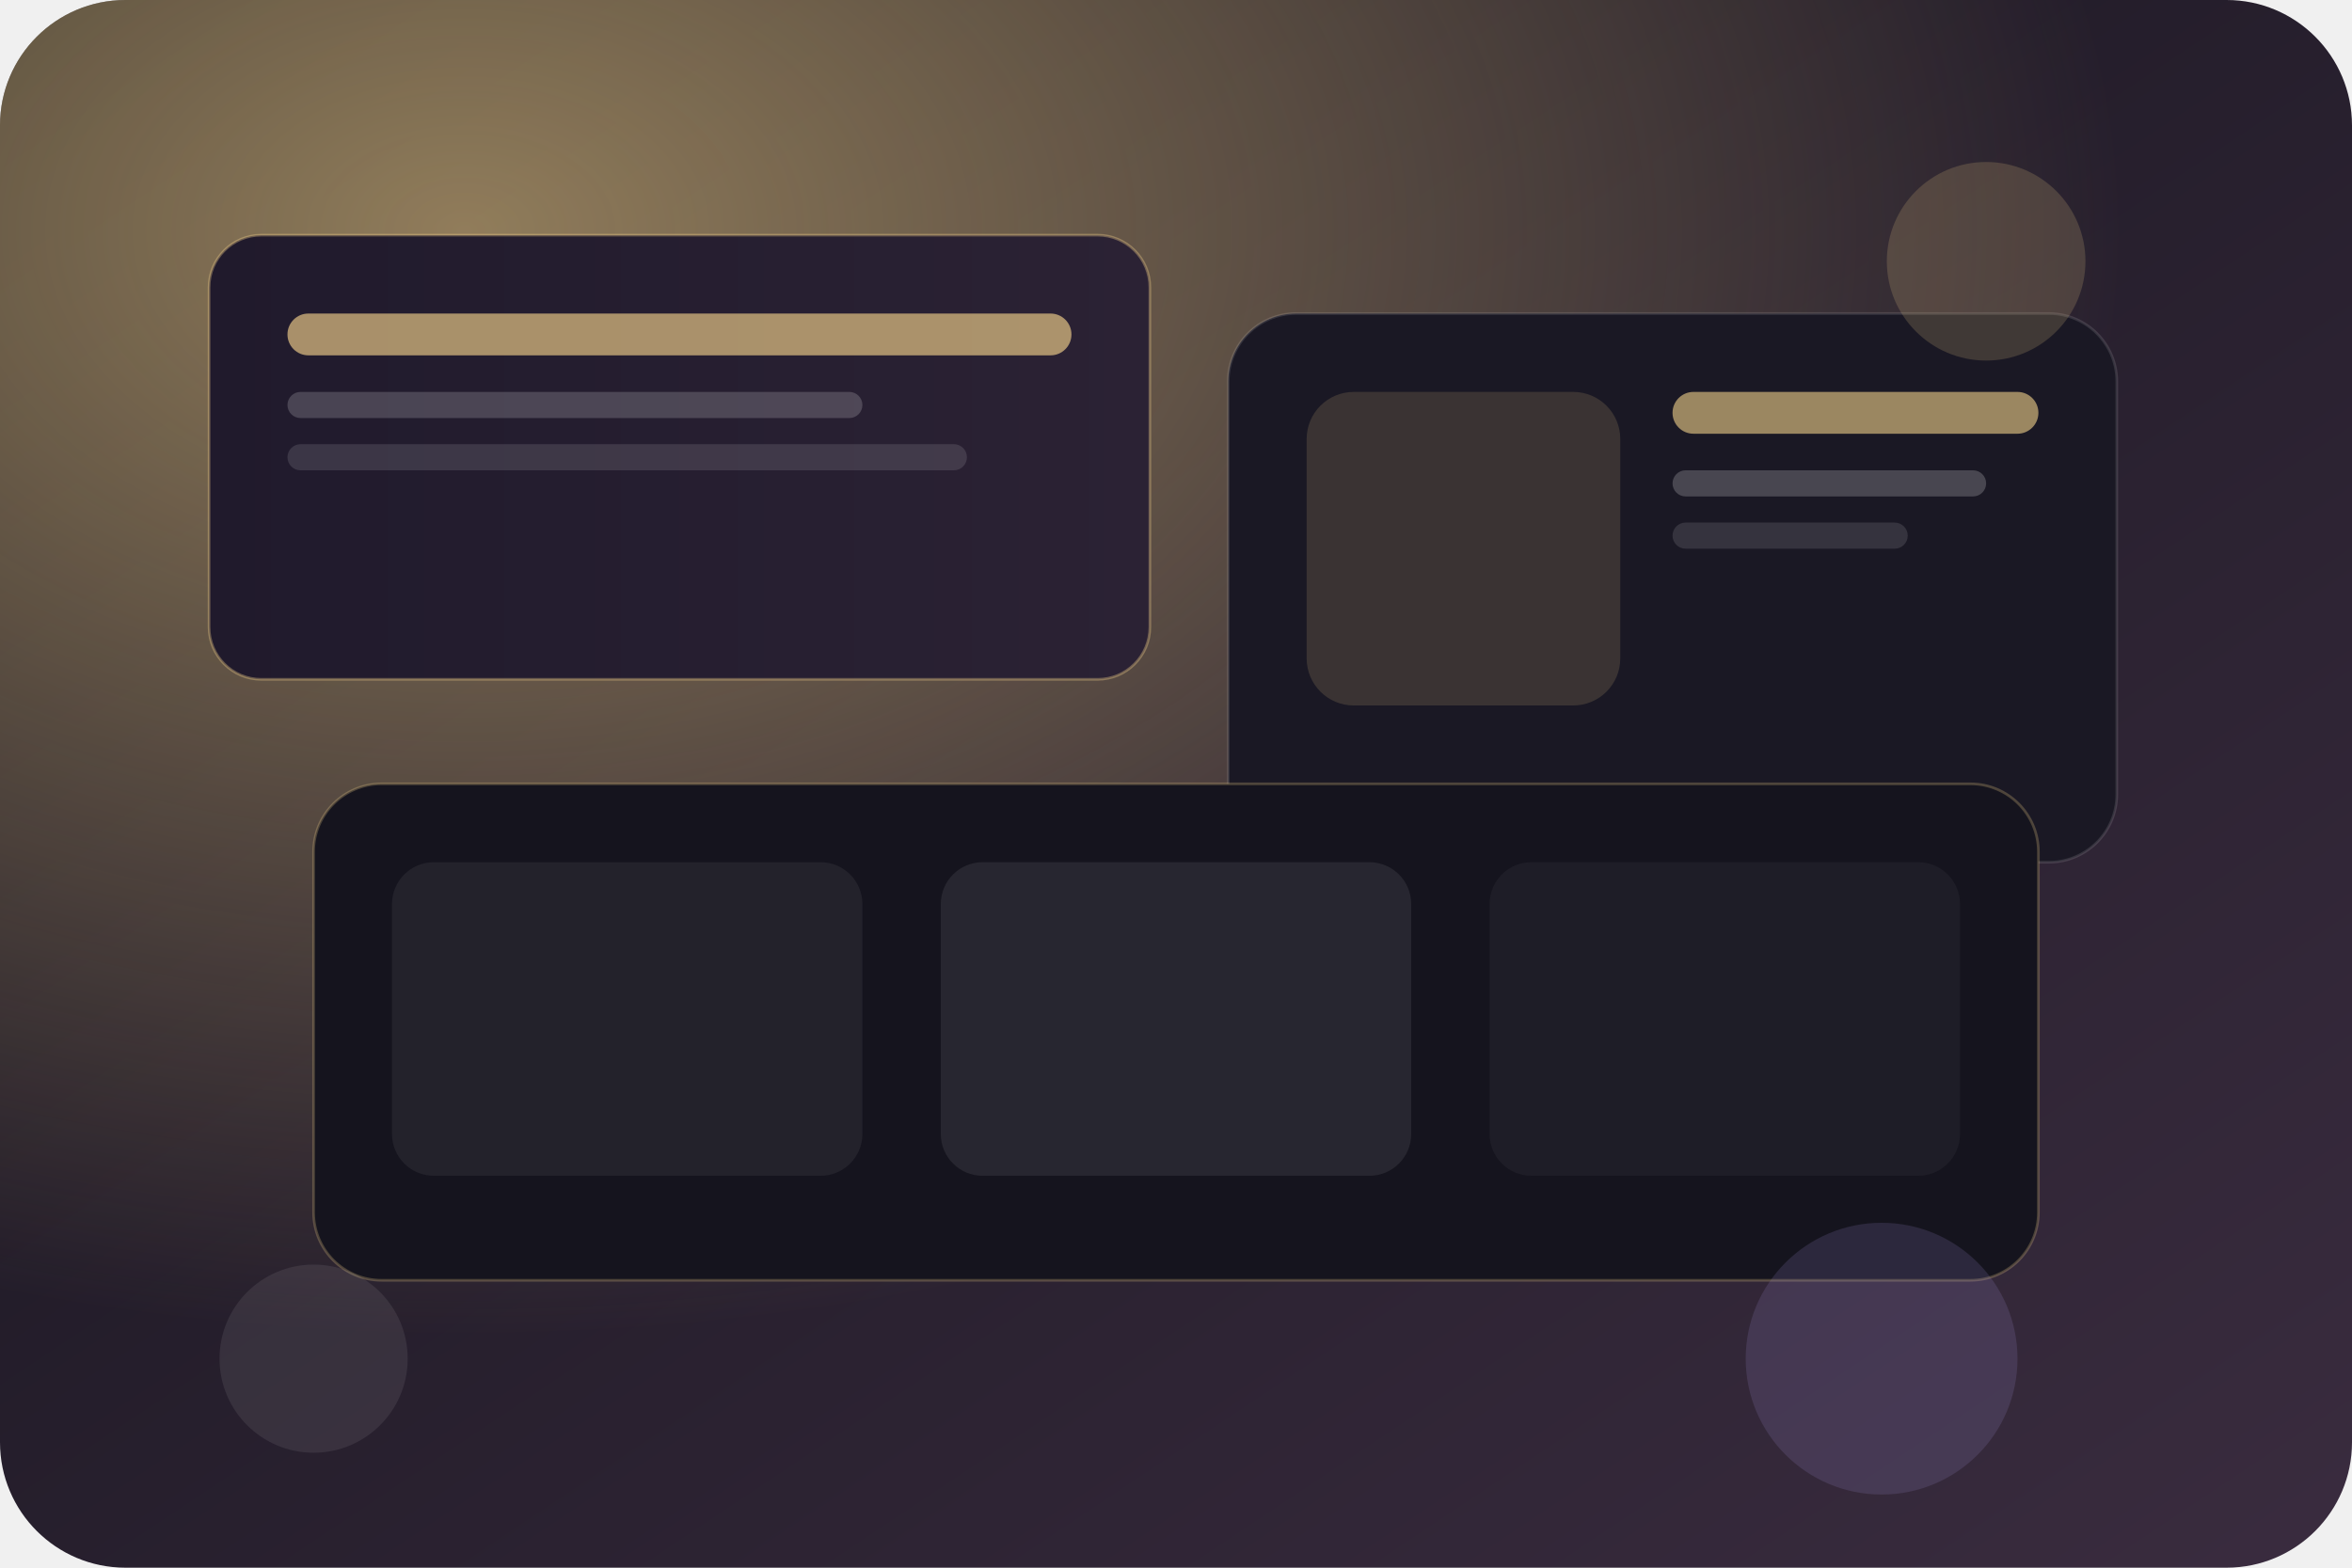
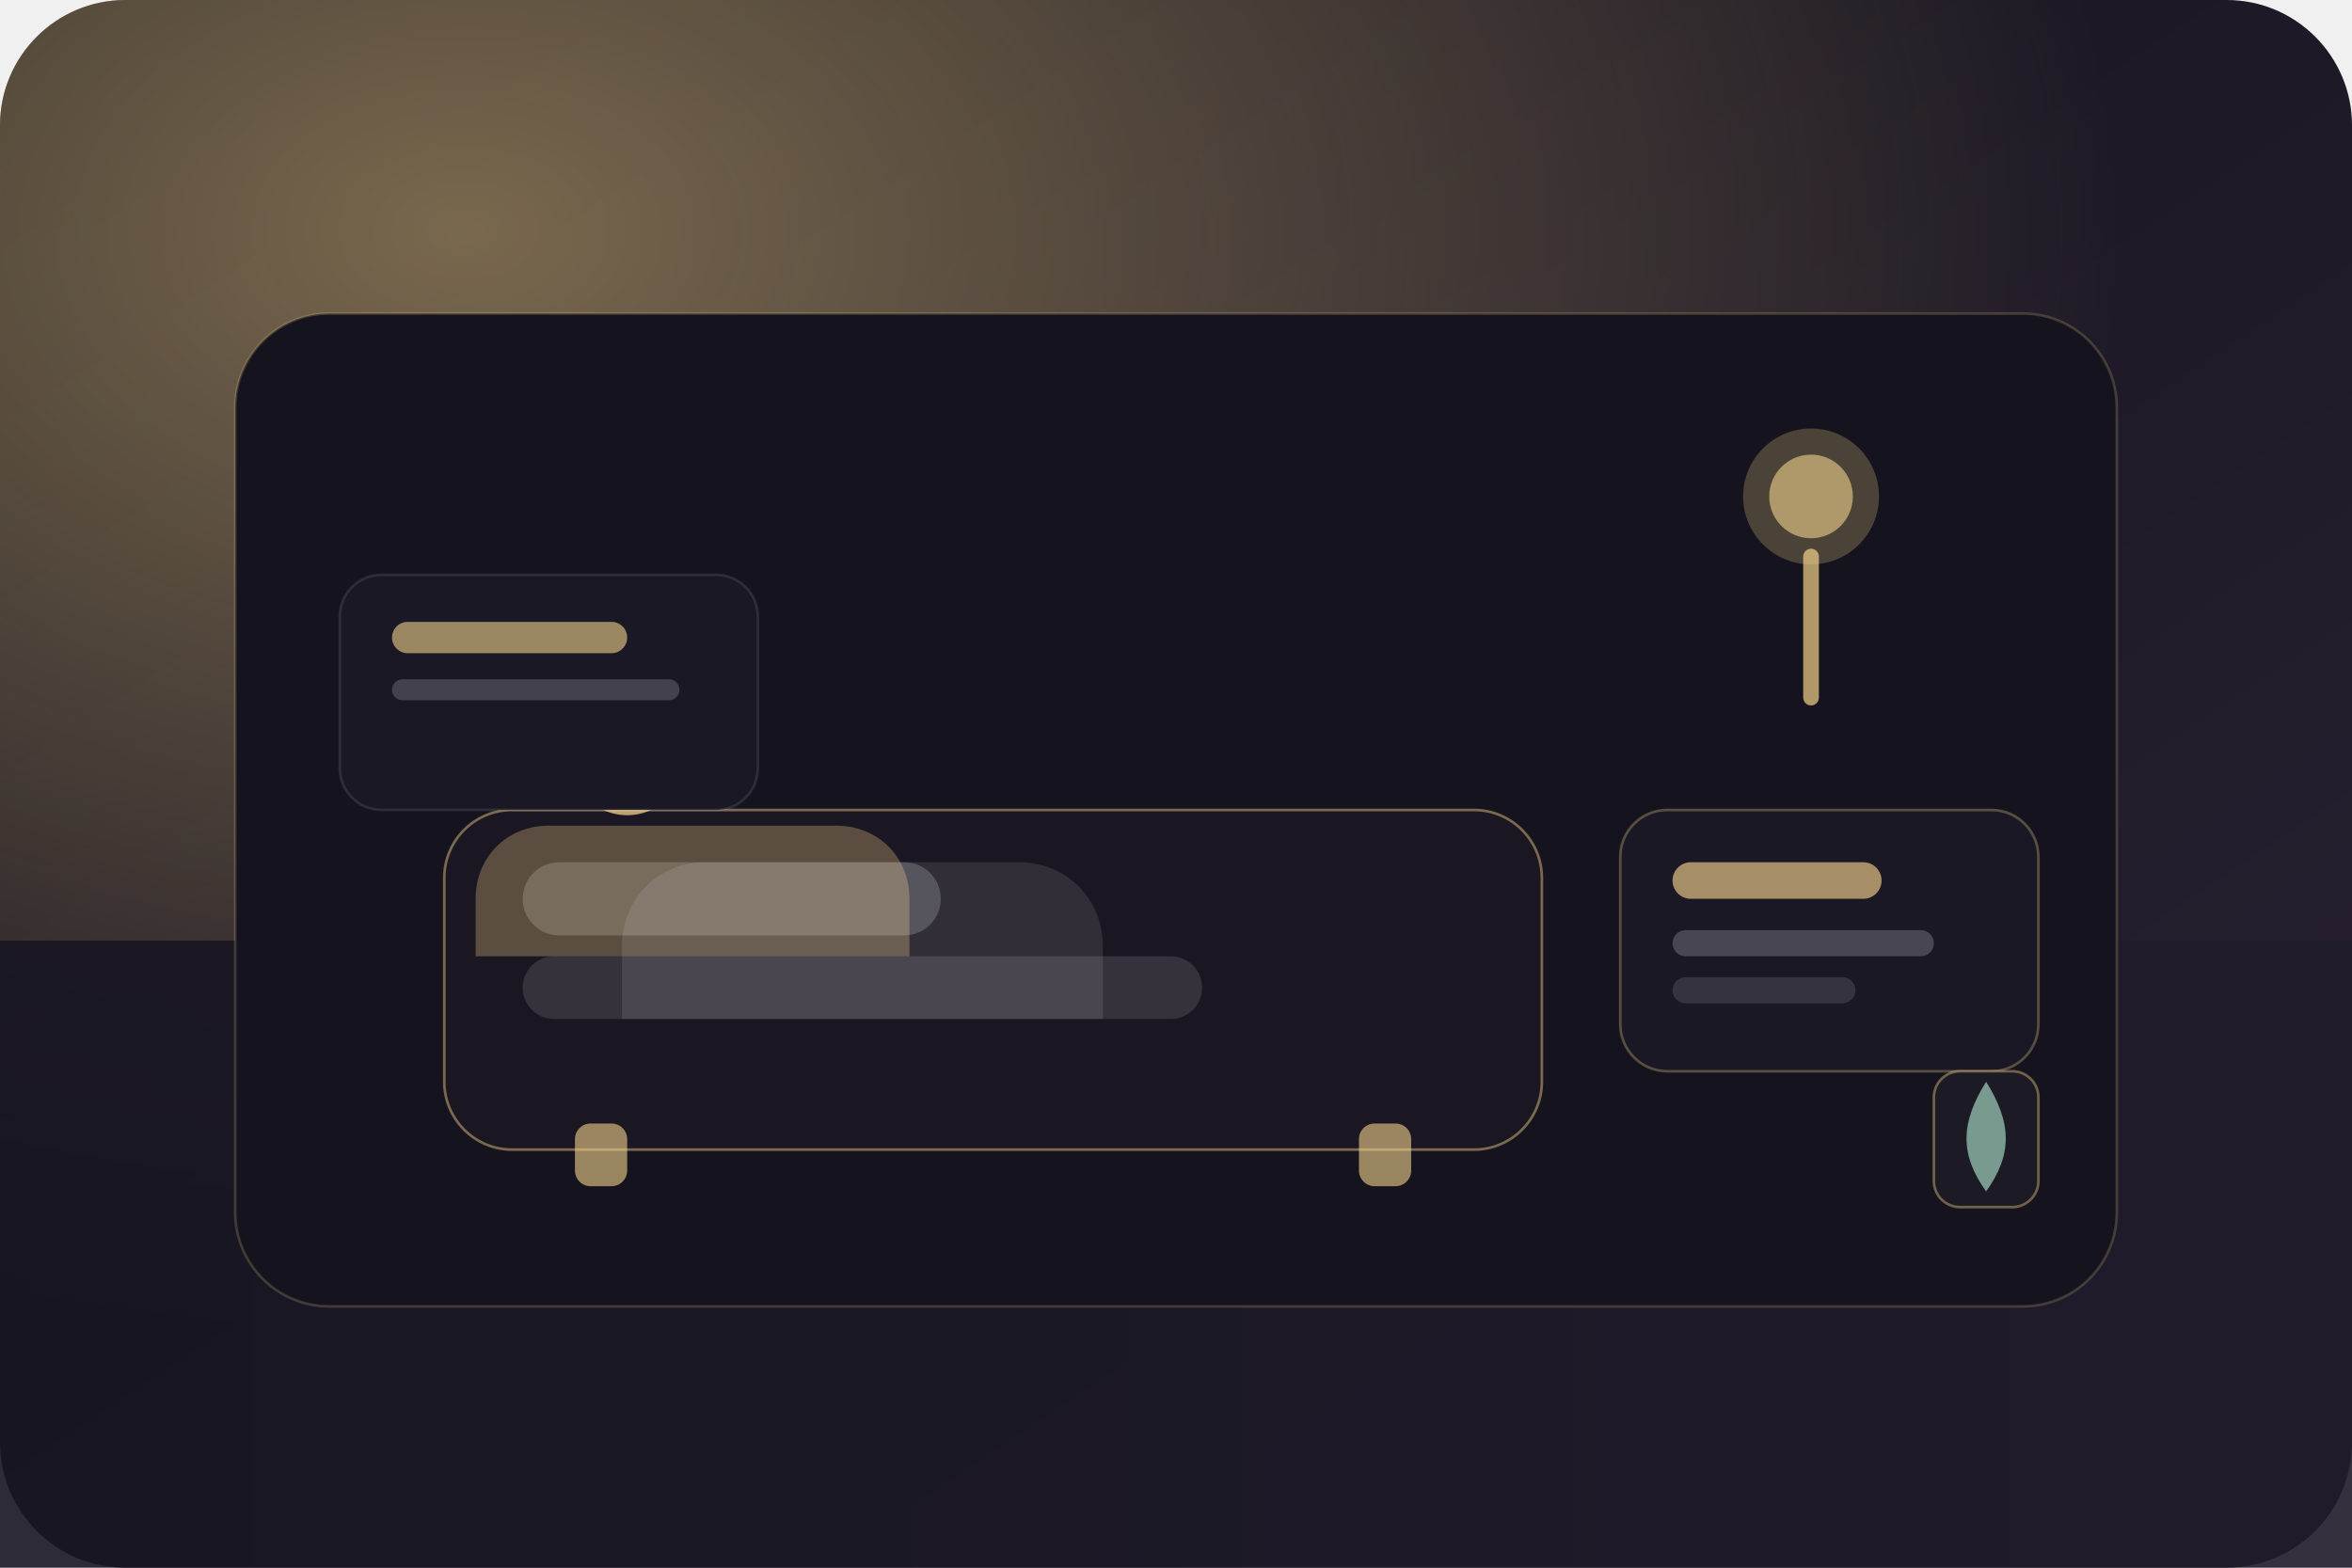
- <svg xmlns="http://www.w3.org/2000/svg" width="900" height="600" viewBox="0 0 900 600" role="img" aria-label="Premium salon visual">
+ <svg xmlns="http://www.w3.org/2000/svg" width="900" height="600" viewBox="0 0 900 600" role="img" aria-label="Premium salon illustration">
  <defs>
    <linearGradient id="bg" x1="0" y1="0" x2="1" y2="1">
-       <stop offset="0%" stop-color="#13121b" />
-       <stop offset="100%" stop-color="#3a2c3f" />
+       <stop offset="0%" stop-color="#111018" />
+       <stop offset="100%" stop-color="#2b2234" />
    </linearGradient>
    <radialGradient id="glow" cx="0.2" cy="0.15" r="0.7">
-       <stop offset="0%" stop-color="#f2d08a" stop-opacity="0.55" />
+       <stop offset="0%" stop-color="#f2d08a" stop-opacity="0.45" />
      <stop offset="100%" stop-color="#f2d08a" stop-opacity="0" />
    </radialGradient>
-     <linearGradient id="panel" x1="0" y1="0" x2="1" y2="0">
-       <stop offset="0%" stop-color="#201a2c" />
-       <stop offset="100%" stop-color="#2b2234" />
+     <linearGradient id="floor" x1="0" y1="0" x2="1" y2="0">
+       <stop offset="0%" stop-color="#171522" />
+       <stop offset="100%" stop-color="#1f1b2a" />
    </linearGradient>
  </defs>
  <rect width="900" height="600" rx="48" fill="url(#bg)" />
  <rect width="900" height="600" rx="48" fill="url(#glow)" />
-   <rect x="80" y="90" width="360" height="170" rx="20" fill="url(#panel)" stroke="#f2d08a" stroke-opacity="0.35" />
-   <rect x="110" y="120" width="300" height="16" rx="8" fill="#f2d08a" fill-opacity="0.65" />
-   <rect x="110" y="150" width="220" height="10" rx="5" fill="#ffffff" fill-opacity="0.18" />
-   <rect x="110" y="170" width="260" height="10" rx="5" fill="#ffffff" fill-opacity="0.12" />
-   <rect x="470" y="120" width="340" height="210" rx="26" fill="#1a1824" stroke="#ffffff" stroke-opacity="0.12" />
-   <rect x="500" y="150" width="120" height="120" rx="18" fill="#f2d08a" fill-opacity="0.15" />
-   <rect x="640" y="150" width="140" height="16" rx="8" fill="#f2d08a" fill-opacity="0.6" />
-   <rect x="640" y="180" width="120" height="10" rx="5" fill="#ffffff" fill-opacity="0.2" />
-   <rect x="640" y="200" width="90" height="10" rx="5" fill="#ffffff" fill-opacity="0.12" />
-   <rect x="120" y="300" width="660" height="190" rx="26" fill="#15141e" stroke="#f2d08a" stroke-opacity="0.25" />
-   <rect x="150" y="330" width="180" height="120" rx="16" fill="#ffffff" fill-opacity="0.06" />
-   <rect x="360" y="330" width="180" height="120" rx="16" fill="#ffffff" fill-opacity="0.08" />
-   <rect x="570" y="330" width="180" height="120" rx="16" fill="#ffffff" fill-opacity="0.04" />
-   <circle cx="760" cy="100" r="38" fill="#f2d08a" fill-opacity="0.18" />
-   <circle cx="720" cy="520" r="52" fill="#9a86c8" fill-opacity="0.18" />
-   <circle cx="120" cy="520" r="36" fill="#ffffff" fill-opacity="0.08" />
+   <rect y="360" width="900" height="240" fill="url(#floor)" fill-opacity="0.9" />
+   <rect x="90" y="120" width="720" height="380" rx="36" fill="#15141e" stroke="#f2d08a" stroke-opacity="0.2" />
+   <rect x="170" y="310" width="420" height="130" rx="26" fill="#1b1722" stroke="#f2d08a" stroke-opacity="0.45" />
+   <rect x="200" y="330" width="160" height="28" rx="14" fill="#ffffff" fill-opacity="0.18" />
+   <rect x="200" y="366" width="260" height="24" rx="12" fill="#ffffff" fill-opacity="0.12" />
+   <rect x="220" y="430" width="20" height="24" rx="6" fill="#f2d08a" fill-opacity="0.6" />
+   <rect x="520" y="430" width="20" height="24" rx="6" fill="#f2d08a" fill-opacity="0.6" />
+   <circle cx="240" cy="290" r="22" fill="#f2d08a" fill-opacity="0.75" />
+   <path d="M210 316h110c16 0 28 12 28 28v22h-166v-22c0-16 12-28 28-28z" fill="#f2d08a" fill-opacity="0.3" />
+   <path d="M270 330h120c18 0 32 14 32 32v28h-184v-28c0-18 14-32 32-32z" fill="#ffffff" fill-opacity="0.1" />
+   <rect x="620" y="310" width="160" height="100" rx="18" fill="#1a1824" stroke="#f2d08a" stroke-opacity="0.3" />
+   <rect x="640" y="330" width="80" height="14" rx="7" fill="#f2d08a" fill-opacity="0.65" />
+   <rect x="640" y="356" width="100" height="10" rx="5" fill="#ffffff" fill-opacity="0.2" />
+   <rect x="640" y="374" width="70" height="10" rx="5" fill="#ffffff" fill-opacity="0.12" />
+   <rect x="690" y="210" width="6" height="60" rx="3" fill="#f2d08a" fill-opacity="0.7" />
+   <circle cx="693" cy="190" r="26" fill="#f2d08a" fill-opacity="0.25" />
+   <circle cx="693" cy="190" r="16" fill="#f2d08a" fill-opacity="0.6" />
+   <rect x="130" y="220" width="160" height="90" rx="16" fill="#1a1824" stroke="#ffffff" stroke-opacity="0.1" />
+   <rect x="150" y="238" width="90" height="12" rx="6" fill="#f2d08a" fill-opacity="0.6" />
+   <rect x="150" y="260" width="110" height="8" rx="4" fill="#ffffff" fill-opacity="0.18" />
+   <rect x="740" y="410" width="40" height="52" rx="10" fill="#1c1a24" stroke="#f2d08a" stroke-opacity="0.4" />
+   <path d="M760 414c-10 16-10 28 0 42c10-14 10-26 0-42z" fill="#b7f0d7" fill-opacity="0.6" />
</svg>
